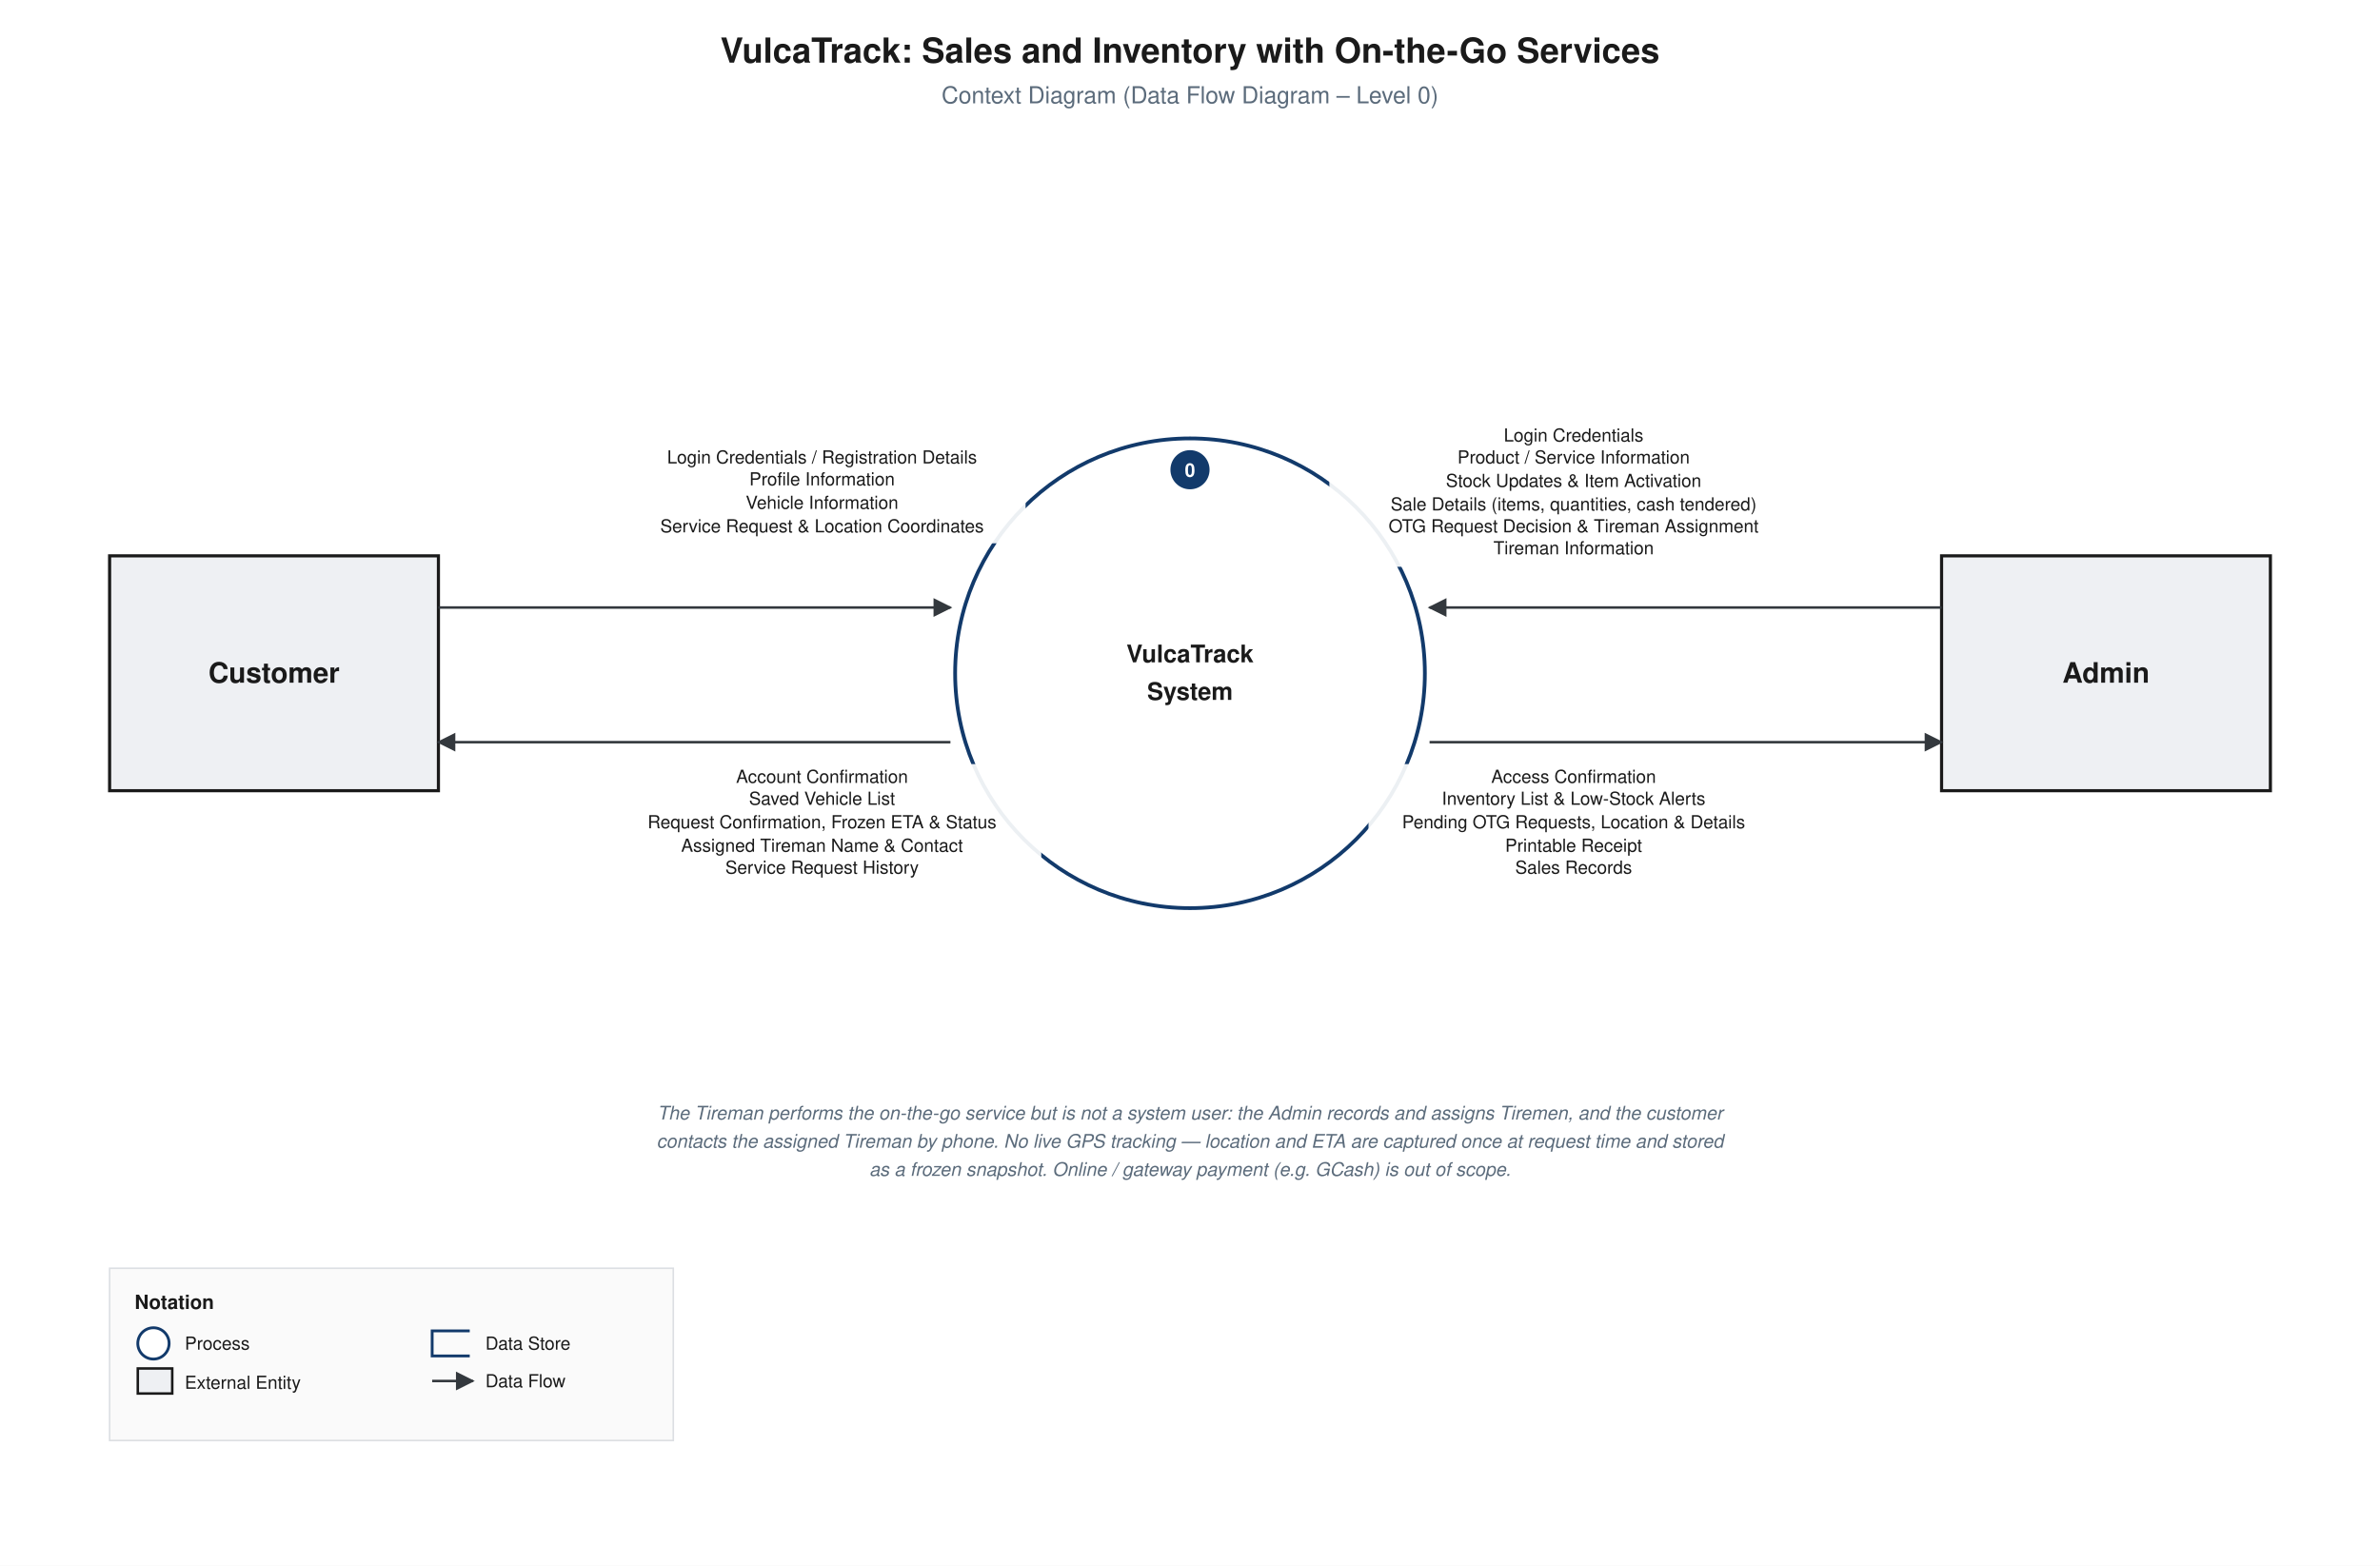
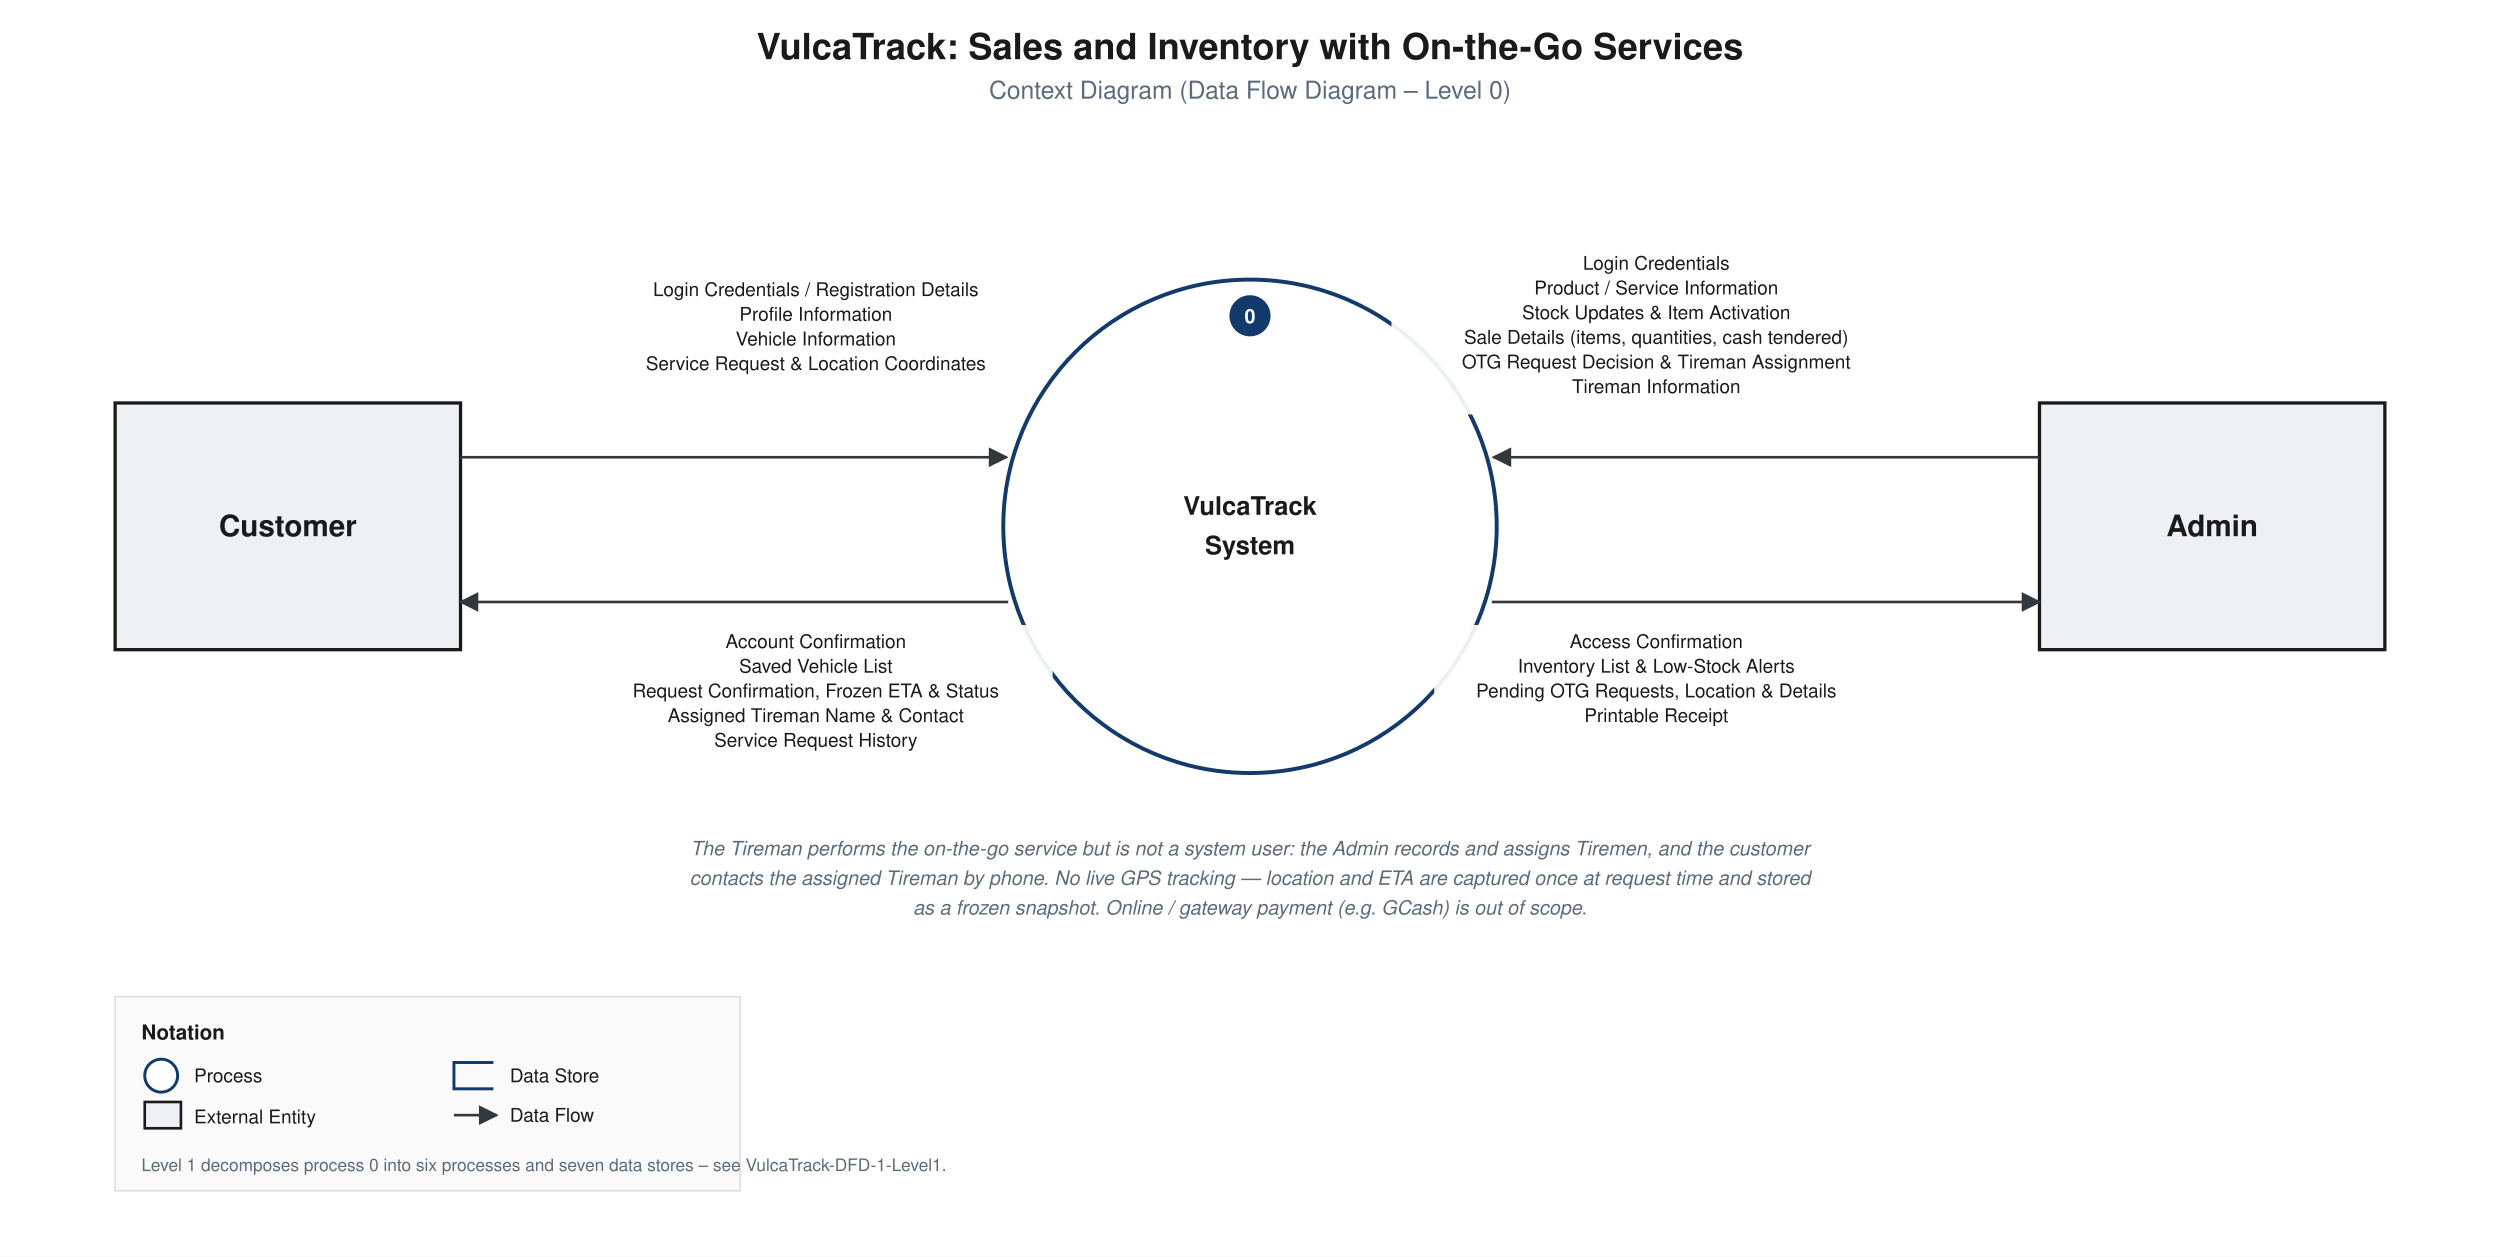
- <svg xmlns="http://www.w3.org/2000/svg" width="1520" height="1000" viewBox="0 0 1520 1000" font-family="Segoe UI, Helvetica, Arial, sans-serif">
+ <svg xmlns="http://www.w3.org/2000/svg" width="1520" height="764" viewBox="0 0 1520 764" font-family="Segoe UI, Helvetica, Arial, sans-serif">
  <defs>
    <marker id="ah" viewBox="0 0 10 10" refX="9" refY="5" markerWidth="7.5" markerHeight="7.5" orient="auto-start-reverse">
      <path d="M0,0 L10,5 L0,10 z" fill="#33383d" />
    </marker>
  </defs>
-   <rect width="1520" height="1000" fill="#fff" />
-   <text x="760" y="40" text-anchor="middle" font-size="22" font-weight="700" fill="#1a1a1a">VulcaTrack: Sales and Inventory with On-the-Go Services</text>
-   <text x="760" y="66" text-anchor="middle" font-size="15" font-weight="400" fill="#5b6b7b">Context Diagram  (Data Flow Diagram – Level 0)</text>
-   <circle cx="760" cy="430" r="150" fill="#fff" stroke="#123a6b" stroke-width="2.4" />
-   <text x="760" y="423" text-anchor="middle" font-size="15.5" font-weight="600" fill="#1a1a1a">VulcaTrack</text>
-   <text x="760" y="447" text-anchor="middle" font-size="15.5" font-weight="600" fill="#1a1a1a">System</text>
-   <circle cx="760" cy="300" r="12.5" fill="#123a6b" />
-   <text x="760" y="304.5" text-anchor="middle" font-size="12" font-weight="700" fill="#fff">0</text>
-   <rect x="70" y="355" width="210" height="150" fill="#eef0f3" stroke="#1a1a1a" stroke-width="2" />
-   <text x="175.0" y="436.0" text-anchor="middle" font-size="18" font-weight="700" fill="#1a1a1a">Customer</text>
-   <rect x="1240" y="355" width="210" height="150" fill="#eef0f3" stroke="#1a1a1a" stroke-width="2" />
-   <text x="1345.0" y="436.0" text-anchor="middle" font-size="18" font-weight="700" fill="#1a1a1a">Admin</text>
-   <line x1="280" y1="388" x2="607" y2="388" stroke="#33383d" stroke-width="1.6" marker-end="url(#ah)" />
-   <rect x="394" y="284" width="261" height="63" fill="#fff" fill-opacity="0.92" />
-   <text x="525" y="296" text-anchor="middle" font-size="11.5" fill="#1a1a1a">Login Credentials / Registration Details</text>
-   <text x="525" y="310" text-anchor="middle" font-size="11.5" fill="#1a1a1a">Profile Information</text>
-   <text x="525" y="325" text-anchor="middle" font-size="11.5" fill="#1a1a1a">Vehicle Information</text>
-   <text x="525" y="340" text-anchor="middle" font-size="11.5" fill="#1a1a1a">Service Request  &amp;  Location Coordinates</text>
-   <line x1="607" y1="474" x2="280" y2="474" stroke="#33383d" stroke-width="1.6" marker-end="url(#ah)" />
-   <rect x="385" y="488" width="280" height="78" fill="#fff" fill-opacity="0.92" />
-   <text x="525" y="500" text-anchor="middle" font-size="11.5" fill="#1a1a1a">Account Confirmation</text>
-   <text x="525" y="514" text-anchor="middle" font-size="11.5" fill="#1a1a1a">Saved Vehicle List</text>
-   <text x="525" y="529" text-anchor="middle" font-size="11.5" fill="#1a1a1a">Request Confirmation, Frozen ETA  &amp;  Status</text>
-   <text x="525" y="544" text-anchor="middle" font-size="11.5" fill="#1a1a1a">Assigned Tireman Name &amp; Contact</text>
-   <text x="525" y="558" text-anchor="middle" font-size="11.5" fill="#1a1a1a">Service Request History</text>
-   <line x1="1240" y1="388" x2="913" y2="388" stroke="#33383d" stroke-width="1.6" marker-end="url(#ah)" />
-   <rect x="849" y="270" width="312" height="92" fill="#fff" fill-opacity="0.92" />
-   <text x="1005" y="282" text-anchor="middle" font-size="11.5" fill="#1a1a1a">Login Credentials</text>
-   <text x="1005" y="296" text-anchor="middle" font-size="11.5" fill="#1a1a1a">Product / Service Information</text>
-   <text x="1005" y="311" text-anchor="middle" font-size="11.5" fill="#1a1a1a">Stock Updates  &amp;  Item Activation</text>
-   <text x="1005" y="326" text-anchor="middle" font-size="11.5" fill="#1a1a1a">Sale Details  (items, quantities, cash tendered)</text>
-   <text x="1005" y="340" text-anchor="middle" font-size="11.5" fill="#1a1a1a">OTG Request Decision  &amp;  Tireman Assignment</text>
-   <text x="1005" y="354" text-anchor="middle" font-size="11.5" fill="#1a1a1a">Tireman Information</text>
-   <line x1="913" y1="474" x2="1240" y2="474" stroke="#33383d" stroke-width="1.6" marker-end="url(#ah)" />
-   <rect x="874" y="488" width="261" height="78" fill="#fff" fill-opacity="0.92" />
-   <text x="1005" y="500" text-anchor="middle" font-size="11.5" fill="#1a1a1a">Access Confirmation</text>
-   <text x="1005" y="514" text-anchor="middle" font-size="11.5" fill="#1a1a1a">Inventory List  &amp;  Low-Stock Alerts</text>
-   <text x="1005" y="529" text-anchor="middle" font-size="11.5" fill="#1a1a1a">Pending OTG Requests, Location &amp; Details</text>
-   <text x="1005" y="544" text-anchor="middle" font-size="11.5" fill="#1a1a1a">Printable Receipt</text>
-   <text x="1005" y="558" text-anchor="middle" font-size="11.5" fill="#1a1a1a">Sales Records</text>
-   <text x="760" y="715" text-anchor="middle" font-size="12" font-weight="400" fill="#5b6b7b" font-style="italic">The Tireman performs the on-the-go service but is not a system user: the Admin records and assigns Tiremen, and the customer</text>
-   <text x="760" y="733" text-anchor="middle" font-size="12" font-weight="400" fill="#5b6b7b" font-style="italic">contacts the assigned Tireman by phone.  No live GPS tracking — location and ETA are captured once at request time and stored</text>
-   <text x="760" y="751" text-anchor="middle" font-size="12" font-weight="400" fill="#5b6b7b" font-style="italic">as a frozen snapshot.  Online / gateway payment (e.g. GCash) is out of scope.</text>
-   <rect x="70" y="810" width="360" height="110" fill="#fafafa" stroke="#dcdfe3" />
-   <text x="86" y="836" text-anchor="start" font-size="12.5" font-weight="700" fill="#1a1a1a">Notation</text>
-   <circle cx="98" cy="858" r="10" fill="#fff" stroke="#123a6b" stroke-width="1.8" />
-   <text x="118" y="862" text-anchor="start" font-size="11.5" font-weight="400" fill="#1a1a1a">Process</text>
-   <rect x="88" y="874" width="22" height="16" fill="#eef0f3" stroke="#1a1a1a" stroke-width="1.6" />
-   <text x="118" y="887" text-anchor="start" font-size="11.5" font-weight="400" fill="#1a1a1a">External Entity</text>
-   <path d="M300,850 h-24 v16 h24" fill="none" stroke="#123a6b" stroke-width="1.8" />
-   <text x="310" y="862" text-anchor="start" font-size="11.5" font-weight="400" fill="#1a1a1a">Data Store</text>
-   <line x1="276" y1="882" x2="302" y2="882" stroke="#33383d" stroke-width="1.6" marker-end="url(#ah)" />
-   <text x="310" y="886" text-anchor="start" font-size="11.5" font-weight="400" fill="#1a1a1a">Data Flow</text>
+   <rect width="1520" height="764" fill="#fff" />
+   <text x="760" y="36" text-anchor="middle" font-size="22" font-weight="700" fill="#1a1a1a">VulcaTrack: Sales and Inventory with On-the-Go Services</text>
+   <text x="760" y="60" text-anchor="middle" font-size="15" font-weight="400" fill="#5b6b7b">Context Diagram  (Data Flow Diagram – Level 0)</text>
+   <circle cx="760" cy="320" r="150" fill="#fff" stroke="#123a6b" stroke-width="2.4" />
+   <text x="760" y="313" text-anchor="middle" font-size="15.5" font-weight="600" fill="#1a1a1a">VulcaTrack</text>
+   <text x="760" y="337" text-anchor="middle" font-size="15.5" font-weight="600" fill="#1a1a1a">System</text>
+   <circle cx="760" cy="192" r="12.5" fill="#123a6b" />
+   <text x="760" y="196.5" text-anchor="middle" font-size="12" font-weight="700" fill="#fff">0</text>
+   <rect x="70" y="245" width="210" height="150" fill="#eef0f3" stroke="#1a1a1a" stroke-width="2" />
+   <text x="175" y="326" text-anchor="middle" font-size="18" font-weight="700" fill="#1a1a1a">Customer</text>
+   <rect x="1240" y="245" width="210" height="150" fill="#eef0f3" stroke="#1a1a1a" stroke-width="2" />
+   <text x="1345" y="326" text-anchor="middle" font-size="18" font-weight="700" fill="#1a1a1a">Admin</text>
+   <line x1="280" y1="278" x2="612" y2="278" stroke="#33383d" stroke-width="1.6" marker-end="url(#ah)" />
+   <rect x="360" y="166" width="272" height="70" fill="#fff" fill-opacity="0.92" />
+   <text x="496" y="180" text-anchor="middle" font-size="11.5" fill="#1a1a1a">Login Credentials / Registration Details</text>
+   <text x="496" y="195" text-anchor="middle" font-size="11.5" fill="#1a1a1a">Profile Information</text>
+   <text x="496" y="210" text-anchor="middle" font-size="11.5" fill="#1a1a1a">Vehicle Information</text>
+   <text x="496" y="225" text-anchor="middle" font-size="11.5" fill="#1a1a1a">Service Request &amp; Location Coordinates</text>
+   <line x1="613" y1="366" x2="280" y2="366" stroke="#33383d" stroke-width="1.6" marker-end="url(#ah)" />
+   <rect x="352" y="380" width="288" height="86" fill="#fff" fill-opacity="0.92" />
+   <text x="496" y="394" text-anchor="middle" font-size="11.5" fill="#1a1a1a">Account Confirmation</text>
+   <text x="496" y="409" text-anchor="middle" font-size="11.5" fill="#1a1a1a">Saved Vehicle List</text>
+   <text x="496" y="424" text-anchor="middle" font-size="11.5" fill="#1a1a1a">Request Confirmation, Frozen ETA &amp; Status</text>
+   <text x="496" y="439" text-anchor="middle" font-size="11.5" fill="#1a1a1a">Assigned Tireman Name &amp; Contact</text>
+   <text x="496" y="454" text-anchor="middle" font-size="11.5" fill="#1a1a1a">Service Request History</text>
+   <line x1="1240" y1="278" x2="908" y2="278" stroke="#33383d" stroke-width="1.6" marker-end="url(#ah)" />
+   <rect x="846" y="150" width="322" height="102" fill="#fff" fill-opacity="0.92" />
+   <text x="1007" y="164" text-anchor="middle" font-size="11.5" fill="#1a1a1a">Login Credentials</text>
+   <text x="1007" y="179" text-anchor="middle" font-size="11.5" fill="#1a1a1a">Product / Service Information</text>
+   <text x="1007" y="194" text-anchor="middle" font-size="11.5" fill="#1a1a1a">Stock Updates &amp; Item Activation</text>
+   <text x="1007" y="209" text-anchor="middle" font-size="11.5" fill="#1a1a1a">Sale Details  (items, quantities, cash tendered)</text>
+   <text x="1007" y="224" text-anchor="middle" font-size="11.5" fill="#1a1a1a">OTG Request Decision &amp; Tireman Assignment</text>
+   <text x="1007" y="239" text-anchor="middle" font-size="11.5" fill="#1a1a1a">Tireman Information</text>
+   <line x1="907" y1="366" x2="1240" y2="366" stroke="#33383d" stroke-width="1.6" marker-end="url(#ah)" />
+   <rect x="872" y="380" width="270" height="70" fill="#fff" fill-opacity="0.92" />
+   <text x="1007" y="394" text-anchor="middle" font-size="11.5" fill="#1a1a1a">Access Confirmation</text>
+   <text x="1007" y="409" text-anchor="middle" font-size="11.5" fill="#1a1a1a">Inventory List &amp; Low-Stock Alerts</text>
+   <text x="1007" y="424" text-anchor="middle" font-size="11.5" fill="#1a1a1a">Pending OTG Requests, Location &amp; Details</text>
+   <text x="1007" y="439" text-anchor="middle" font-size="11.5" fill="#1a1a1a">Printable Receipt</text>
+   <text x="760" y="520" text-anchor="middle" font-size="12" fill="#5b6b7b" font-style="italic">The Tireman performs the on-the-go service but is not a system user: the Admin records and assigns Tiremen, and the customer</text>
+   <text x="760" y="538" text-anchor="middle" font-size="12" fill="#5b6b7b" font-style="italic">contacts the assigned Tireman by phone.  No live GPS tracking — location and ETA are captured once at request time and stored</text>
+   <text x="760" y="556" text-anchor="middle" font-size="12" fill="#5b6b7b" font-style="italic">as a frozen snapshot.  Online / gateway payment (e.g. GCash) is out of scope.</text>
+   <rect x="70" y="606" width="380" height="118" fill="#fafafa" stroke="#dcdfe3" />
+   <text x="86" y="632" text-anchor="start" font-size="12.5" font-weight="700" fill="#1a1a1a">Notation</text>
+   <circle cx="98" cy="654" r="10" fill="#fff" stroke="#123a6b" stroke-width="1.8" />
+   <text x="118" y="658" text-anchor="start" font-size="11.5" fill="#1a1a1a">Process</text>
+   <rect x="88" y="670" width="22" height="16" fill="#eef0f3" stroke="#1a1a1a" stroke-width="1.6" />
+   <text x="118" y="683" text-anchor="start" font-size="11.5" fill="#1a1a1a">External Entity</text>
+   <path d="M300,646 h-24 v16 h24" fill="none" stroke="#123a6b" stroke-width="1.8" />
+   <text x="310" y="658" text-anchor="start" font-size="11.5" fill="#1a1a1a">Data Store</text>
+   <line x1="276" y1="678" x2="302" y2="678" stroke="#33383d" stroke-width="1.6" marker-end="url(#ah)" />
+   <text x="310" y="682" text-anchor="start" font-size="11.5" fill="#1a1a1a">Data Flow</text>
+   <text x="86" y="712" text-anchor="start" font-size="10.5" fill="#5b6b7b">Level 1 decomposes process 0 into six processes and seven data stores – see VulcaTrack-DFD-1-Level1.</text>
</svg>
